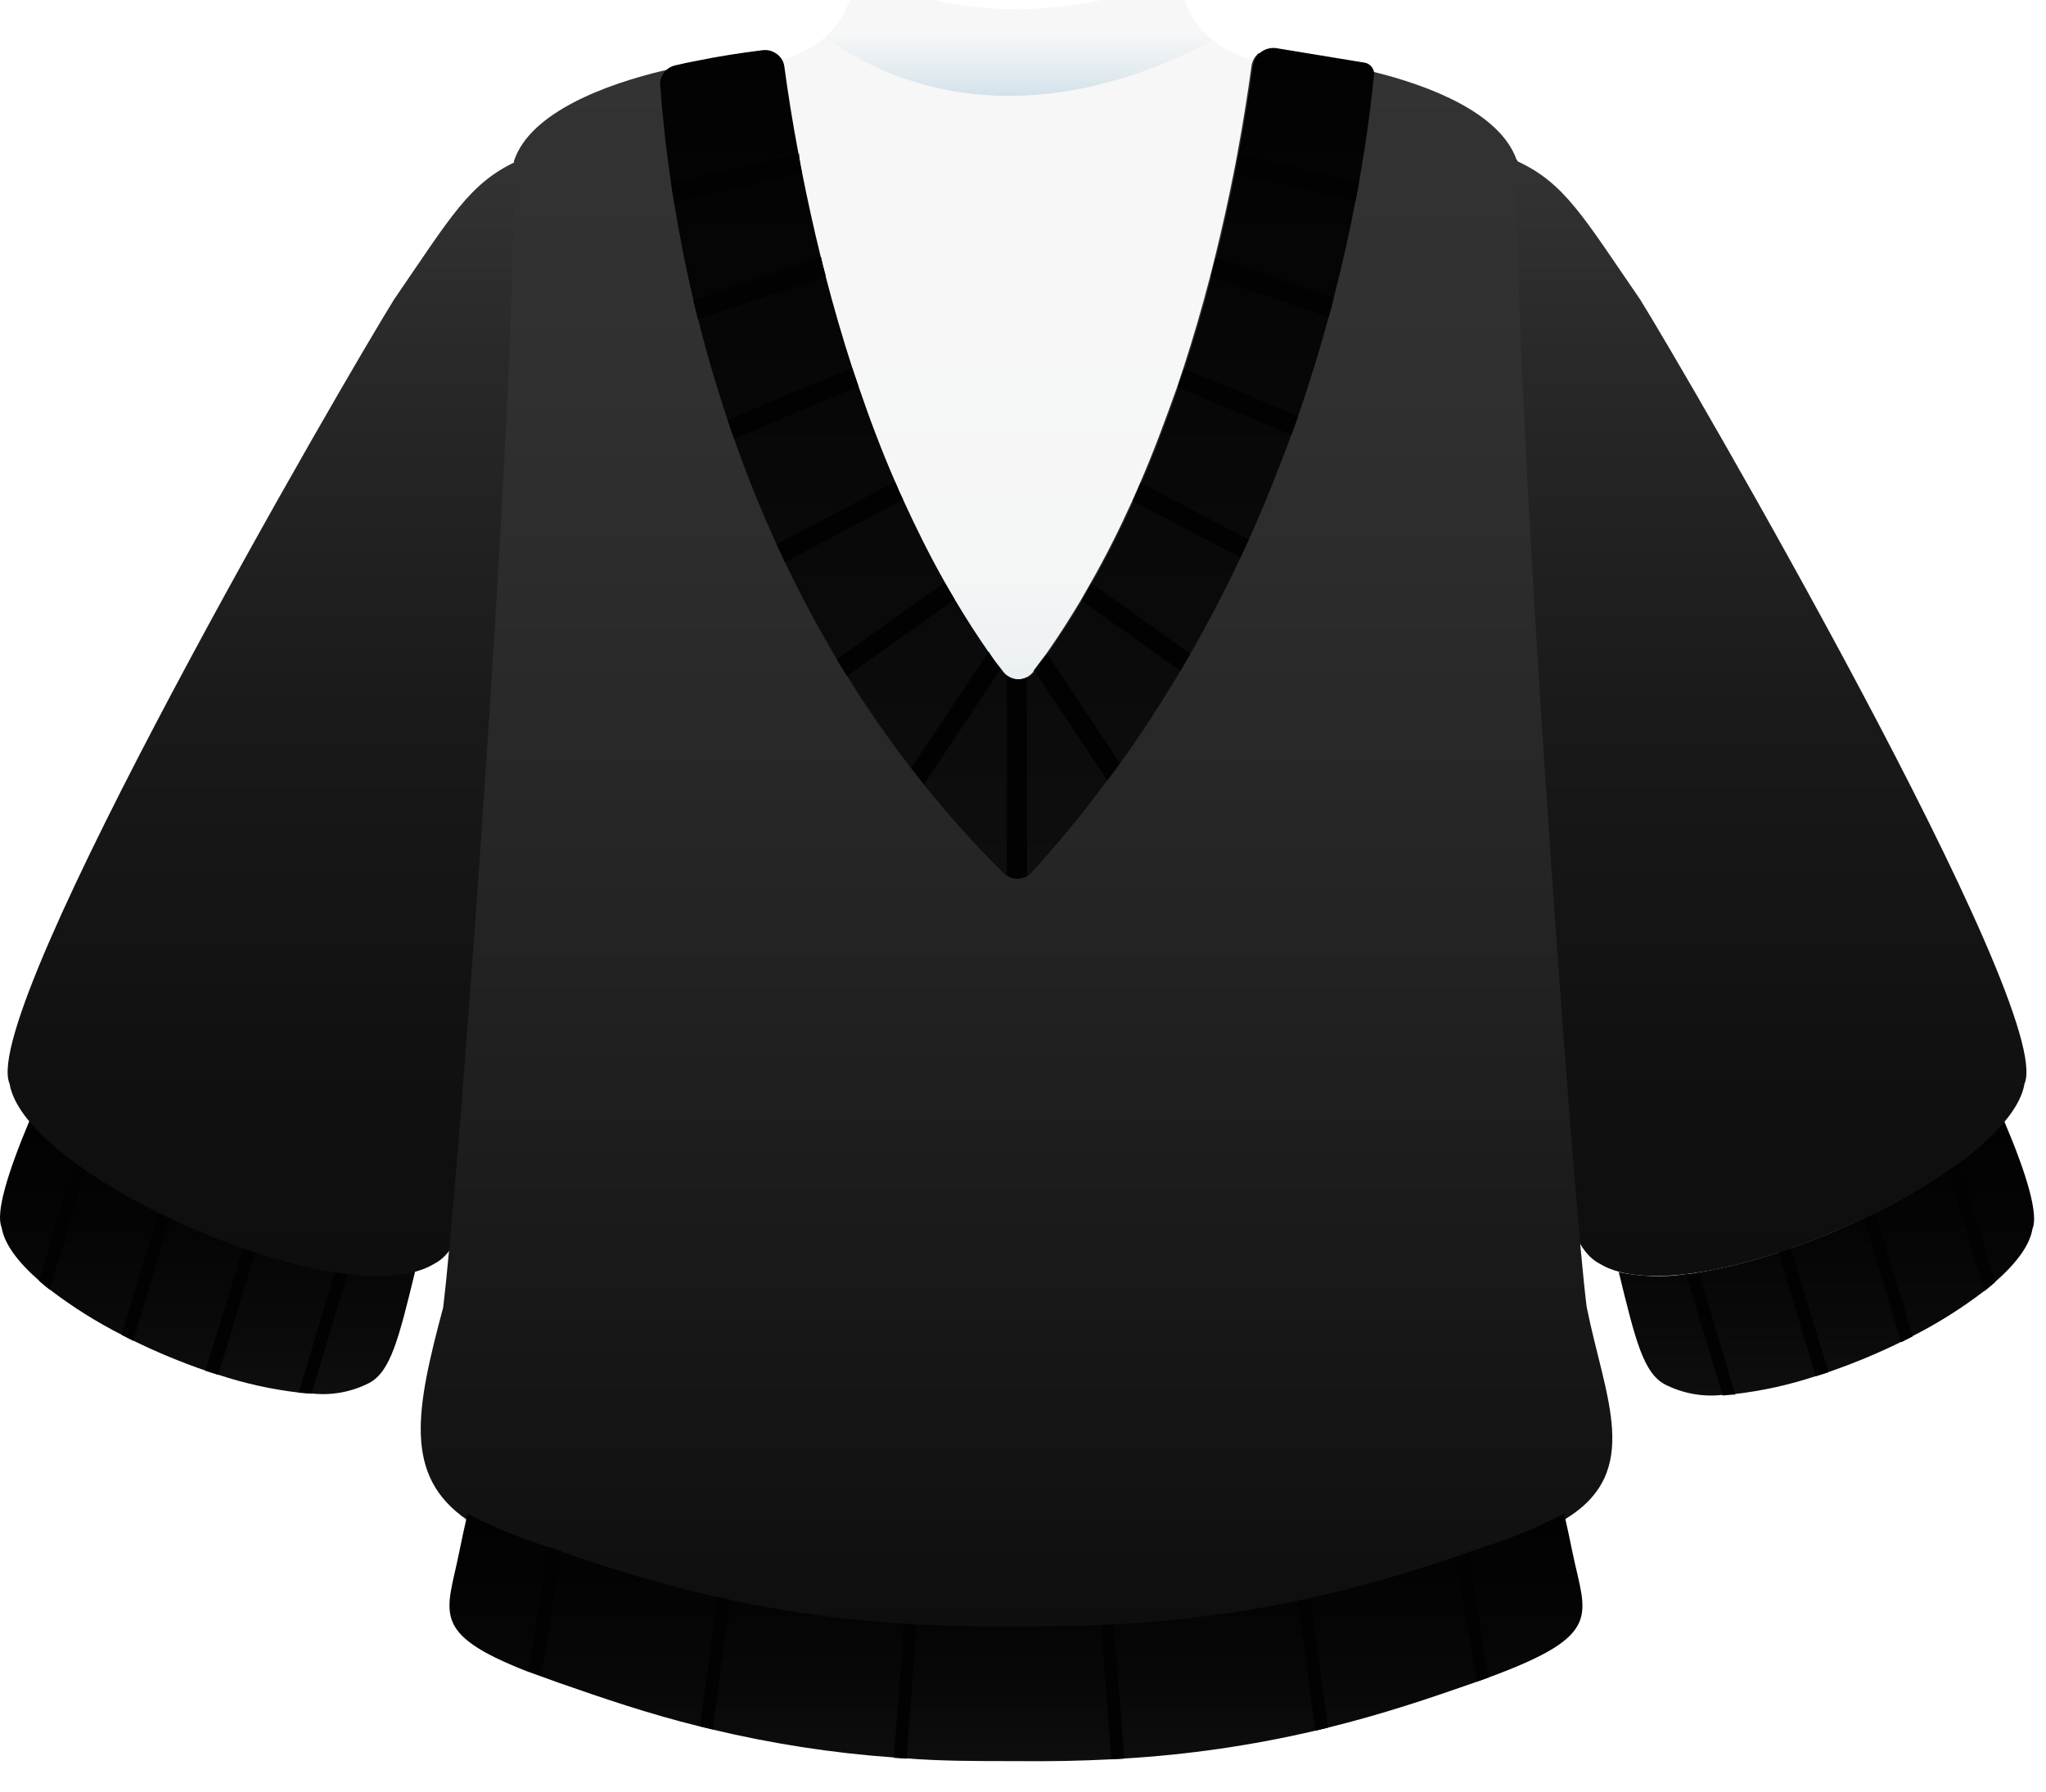
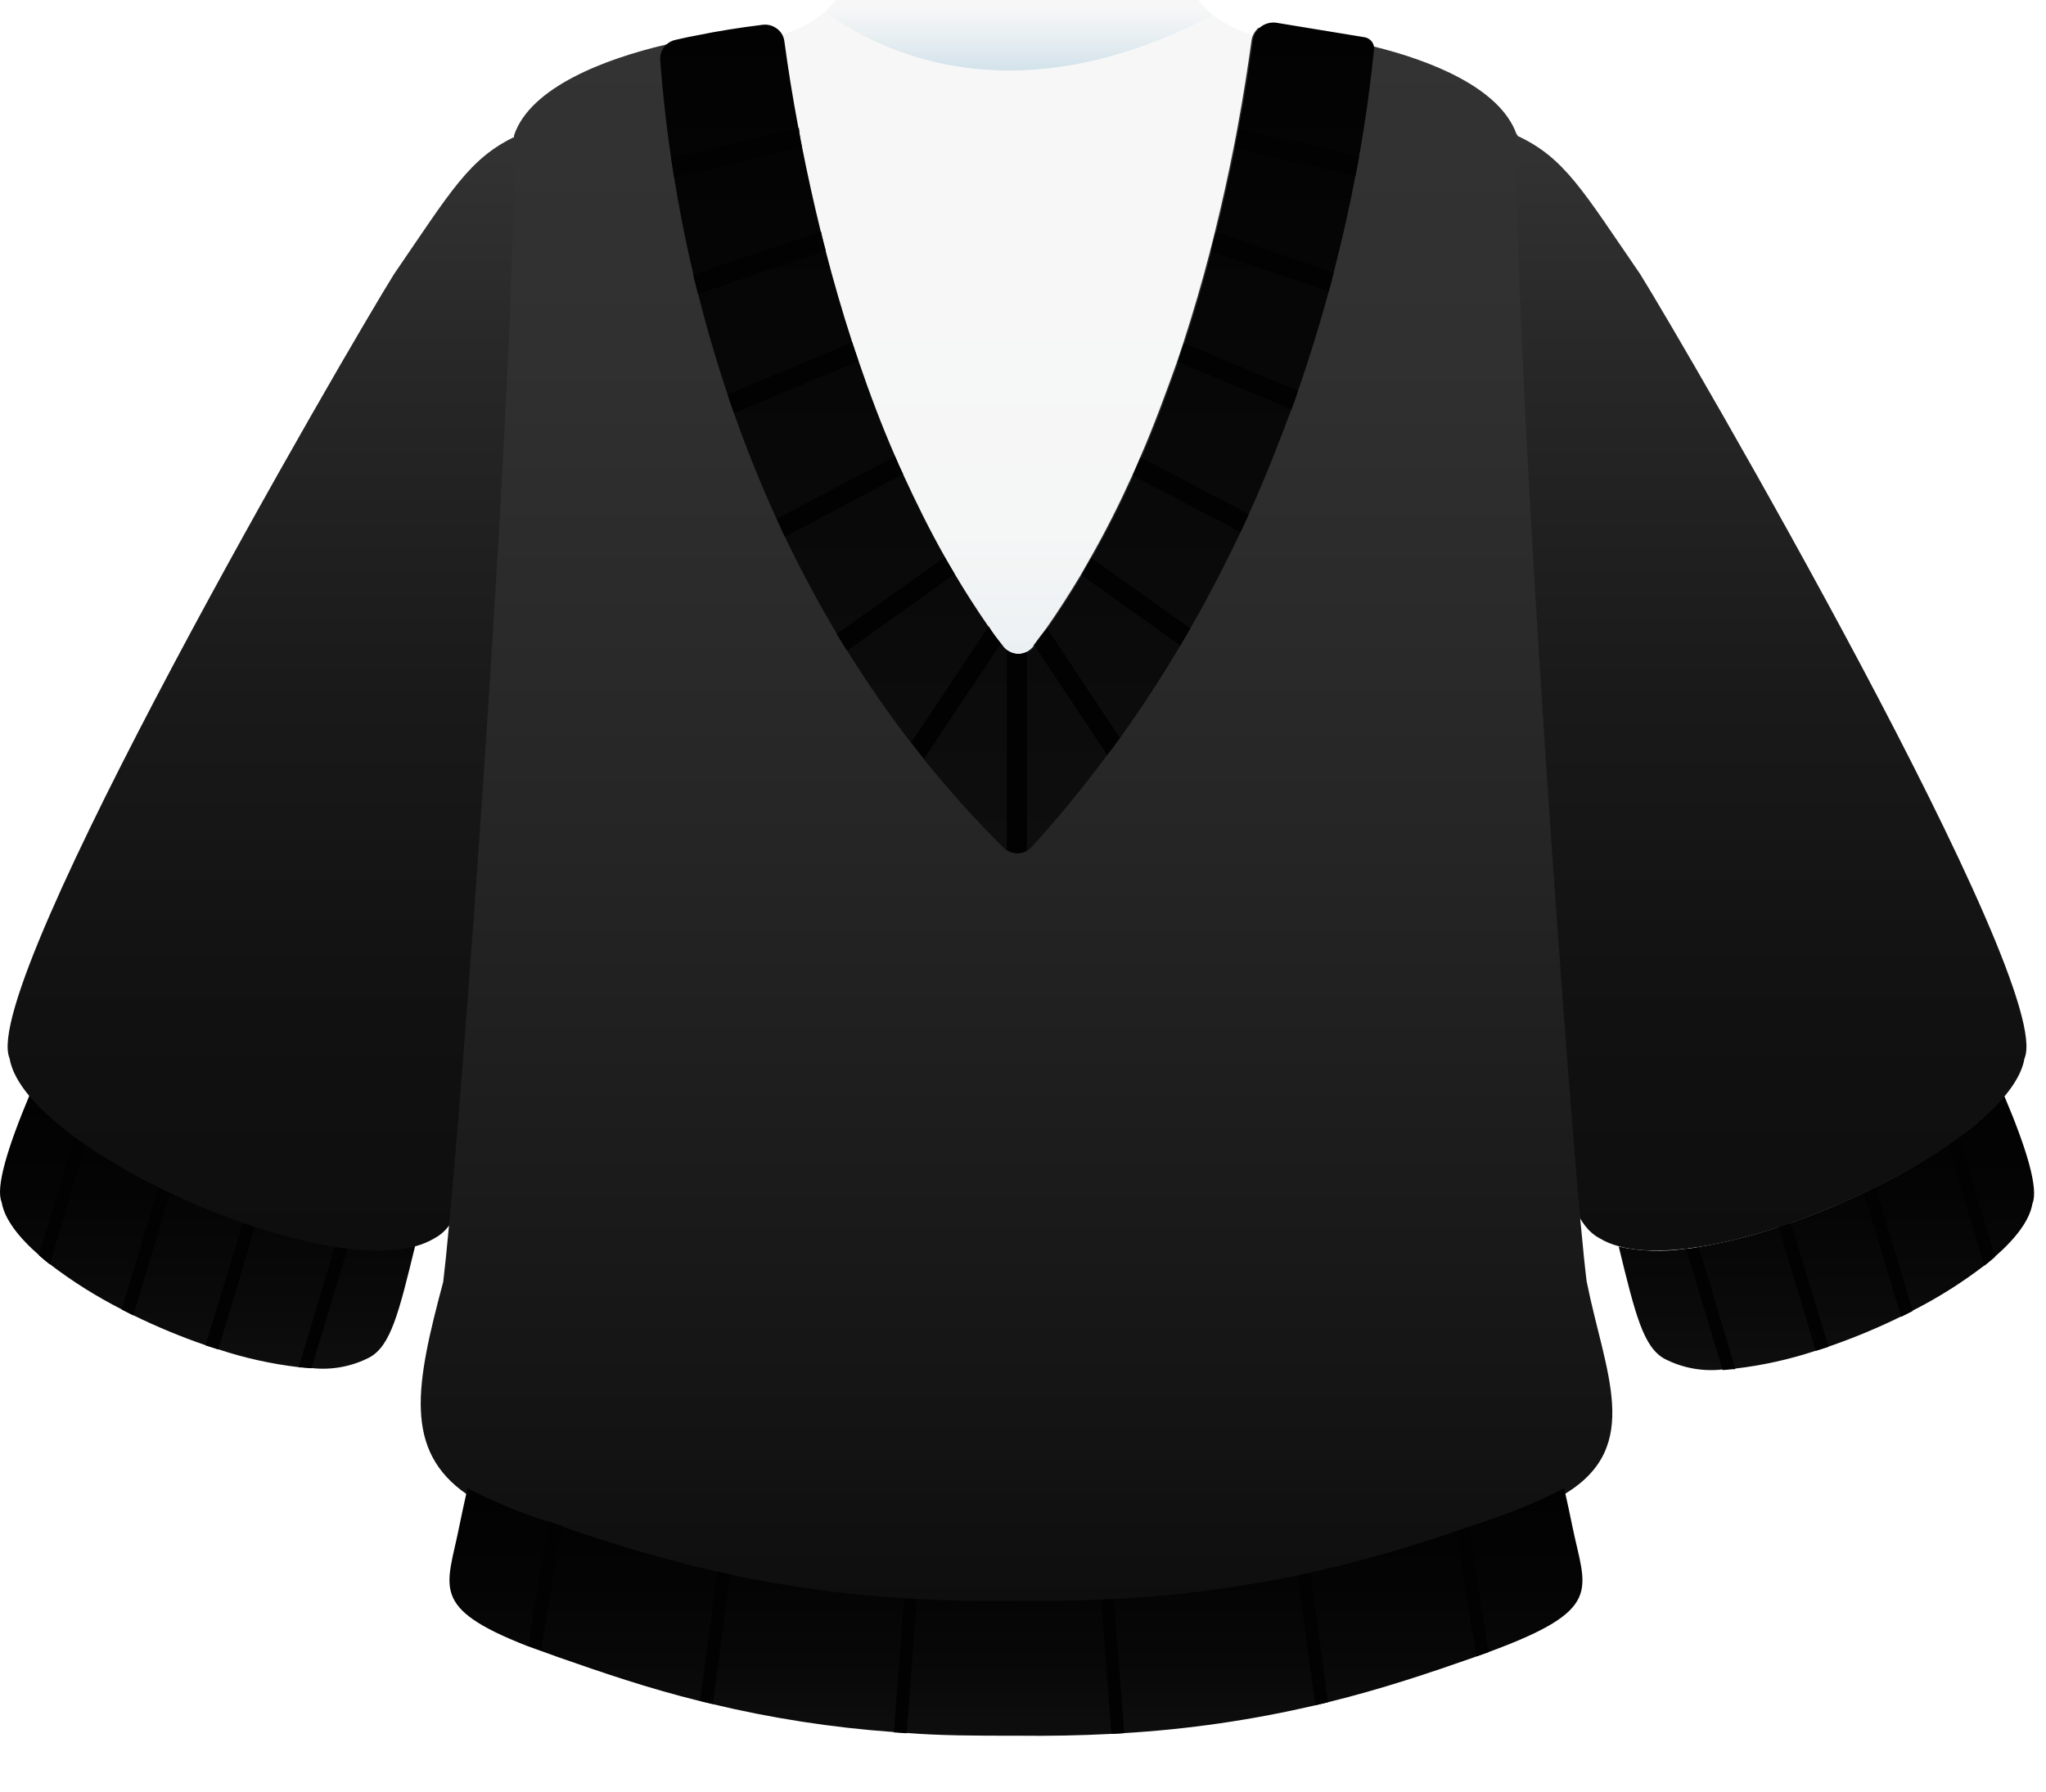
<svg xmlns="http://www.w3.org/2000/svg" width="161" height="141" viewBox="0 0 161 141" fill="none">
-   <g transform="translate(0, -2)">
+   <g transform="translate(0, -4)">
    <g id="mee-scale-wrapper" transform="translate(80.5, 70.5) scale(1.00625) translate(-80, -70)">
      <path d="M104.089 7.18L96.579 57.4L79.579 62.23H79.529L62.529 57.4L54.979 7.18C54.979 7.18 60.979 7.88 64.469 4.87C69.799 8.63 80.109 12.8 94.879 5.1C98.389 7.85 104.089 7.18 104.089 7.18Z" fill="url(#paint0_linear_126_276)" />
      <path d="M94.879 5.1C80.109 12.8 69.799 8.63 64.469 4.87C65.166 4.255 65.734 3.508 66.139 2.672C66.544 1.836 66.779 0.928 66.829 0C70.866 1.707 75.197 2.61 79.579 2.66C83.931 2.596 88.23 1.693 92.239 0C92.294 0.988 92.557 1.954 93.012 2.833C93.467 3.712 94.104 4.485 94.879 5.1Z" fill="url(#paint1_linear_126_276)" />
      <path d="M158.939 98.05C158.729 99.34 157.649 100.77 156.009 102.2C155.749 102.43 155.469 102.66 155.169 102.9C153.405 104.251 151.521 105.436 149.539 106.44L148.629 106.9C146.799 107.796 144.916 108.577 142.989 109.24L141.989 109.56C139.933 110.242 137.812 110.711 135.659 110.96C135.309 110.96 134.969 111.02 134.659 111.03C133.128 111.195 131.581 110.91 130.209 110.21C128.509 109.32 127.879 106.7 126.589 101.42C128.309 101.789 130.081 101.843 131.819 101.58C132.149 101.58 132.489 101.5 132.819 101.45C134.951 101.089 137.051 100.56 139.099 99.87L140.049 99.55C141.975 98.88 143.861 98.102 145.699 97.22C146.009 97.08 146.309 96.94 146.609 96.78C148.586 95.811 150.491 94.702 152.309 93.46C152.599 93.26 152.889 93.06 153.169 92.84C154.485 91.915 155.681 90.83 156.729 89.61C158.509 93.8 159.429 96.91 158.939 98.05Z" fill="url(#paint2_linear_126_276)" />
      <path d="M135.709 111C135.359 111 135.019 111.06 134.709 111.07L131.859 101.6C132.189 101.6 132.529 101.52 132.859 101.47L135.709 111Z" fill="#020202" />
      <path d="M142.999 109.25L141.999 109.57L139.089 99.86L140.039 99.54L142.999 109.25Z" fill="#020202" />
      <path d="M149.579 106.45L148.669 106.91L145.759 97.21C146.069 97.07 146.369 96.93 146.669 96.77L149.579 106.45Z" fill="#020202" />
      <path d="M156.019 102.21C155.759 102.44 155.479 102.67 155.179 102.91L152.339 93.45C152.629 93.25 152.919 93.05 153.199 92.83L156.019 102.21Z" fill="#020202" />
      <path d="M158.319 86.69C157.119 93.99 132.079 105.07 125.089 100.76C121.669 98.96 121.979 91.14 115.569 71.67C109.859 52.97 99.769 19.59 118.669 14.43V14.54C122.369 16.26 123.799 18.86 128.269 25.36C131.779 31 160.819 80.92 158.319 86.69Z" fill="url(#paint3_linear_126_276)" />
      <path d="M0.129 97.94C0.339 99.23 1.419 100.66 3.059 102.09C3.319 102.32 3.599 102.55 3.899 102.79C5.663 104.141 7.548 105.326 9.529 106.33L10.439 106.79C12.269 107.686 14.153 108.467 16.079 109.13L17.079 109.45C19.136 110.132 21.257 110.601 23.409 110.85C23.759 110.85 24.099 110.91 24.409 110.92C25.941 111.085 27.487 110.8 28.859 110.1C30.559 109.21 31.189 106.59 32.479 101.31C30.76 101.679 28.988 101.733 27.249 101.47C26.919 101.47 26.579 101.39 26.249 101.34C24.118 100.979 22.018 100.45 19.969 99.76L19.019 99.44C17.093 98.77 15.207 97.992 13.369 97.11C13.059 96.97 12.759 96.83 12.459 96.67C10.482 95.701 8.577 94.592 6.759 93.35C6.469 93.15 6.179 92.95 5.899 92.73C4.583 91.805 3.387 90.72 2.339 89.5C0.579 93.69 -0.361 96.8 0.129 97.94Z" fill="url(#paint4_linear_126_276)" />
      <path d="M23.359 110.86C23.709 110.86 24.049 110.92 24.359 110.93L27.209 101.46C26.879 101.46 26.539 101.38 26.209 101.33L23.359 110.86Z" fill="#020202" />
      <path d="M16.069 109.14L17.069 109.46L19.979 99.75L19.029 99.43L16.069 109.14Z" fill="#020202" />
      <path d="M9.519 106.34L10.429 106.8L13.339 97.1C13.029 96.96 12.729 96.82 12.429 96.66L9.519 106.34Z" fill="#020202" />
      <path d="M3.049 102.1C3.309 102.33 3.589 102.56 3.889 102.8L6.729 93.34C6.439 93.14 6.149 92.94 5.869 92.72L3.049 102.1Z" fill="#020202" />
      <path d="M0.749 86.69C1.949 93.99 26.999 105.07 33.979 100.76C37.399 98.96 37.089 91.14 43.499 71.67C49.209 52.97 59.299 19.59 40.399 14.43V14.54C36.699 16.26 35.269 18.86 30.809 25.36C27.289 31 -1.751 80.92 0.749 86.69Z" fill="url(#paint5_linear_126_276)" />
      <path d="M122.439 120.72C121.157 121.484 119.783 122.083 118.349 122.5C117.219 122.97 116.059 123.41 114.869 123.81C114.549 123.94 114.229 124.05 113.869 124.15C110.143 125.402 106.338 126.404 102.479 127.15C102.153 127.223 101.819 127.283 101.479 127.33C96.721 128.218 91.911 128.806 87.079 129.09L86.079 129.14C81.27 129.415 76.449 129.415 71.639 129.14L70.639 129.07C66.074 128.779 61.532 128.201 57.039 127.34C56.709 127.34 56.379 127.23 56.039 127.16C51.96 126.353 47.949 125.236 44.039 123.82L43.789 123.76L42.789 123.49C40.565 122.947 38.446 122.038 36.519 120.8C31.519 117.35 32.519 112.18 34.659 104.18C34.779 103.18 34.939 101.68 35.119 99.71C36.739 82.44 40.369 30.97 40.199 14.65V14.5C41.459 10.71 47.399 8.5 51.999 7.42C52.579 7.29 53.129 7.18 53.649 7.08C55.928 6.614 58.232 6.28 60.549 6.08C60.737 6.192 60.897 6.346 61.017 6.53C61.136 6.714 61.212 6.922 61.239 7.14C61.509 9.14 61.859 11.39 62.339 13.93C62.429 14.42 62.529 14.93 62.629 15.45C63.039 17.52 63.519 19.73 64.089 22.04C64.209 22.53 64.339 23.04 64.469 23.54C65.069 25.86 65.759 28.26 66.549 30.69C66.709 31.18 66.879 31.69 67.049 32.17C67.889 34.64 68.839 37.17 69.909 39.62C70.109 40.09 70.319 40.62 70.539 41.04C71.539 43.22 72.599 45.37 73.789 47.47C74.043 47.93 74.302 48.38 74.569 48.82C75.403 50.227 76.282 51.597 77.209 52.93C77.529 53.39 77.849 53.83 78.209 54.27L78.339 54.44C78.435 54.573 78.554 54.688 78.689 54.78C78.915 54.942 79.18 55.04 79.456 55.063C79.733 55.086 80.01 55.033 80.259 54.91C80.478 54.801 80.669 54.643 80.819 54.45V54.39C81.149 53.95 81.469 53.51 81.819 53.06C82.759 51.72 83.649 50.33 84.499 48.91C84.759 48.46 85.019 48.01 85.269 47.56C86.469 45.46 87.549 43.3 88.539 41.11C88.749 40.64 88.959 40.17 89.159 39.69C90.239 37.21 91.159 34.69 92.039 32.23C92.199 31.74 92.369 31.23 92.529 30.76C93.319 28.32 94.019 25.92 94.619 23.6C94.749 23.09 94.879 22.6 94.999 22.09C95.569 19.78 96.059 17.56 96.469 15.48C96.569 14.97 96.669 14.48 96.759 13.97C97.239 11.38 97.599 9.05 97.869 7.08C97.928 6.69 98.127 6.334 98.429 6.08C100.689 6.39 102.959 6.68 105.159 7.08C105.212 7.075 105.266 7.075 105.319 7.08C105.969 7.21 106.669 7.36 107.389 7.54C111.879 8.64 117.309 10.78 118.599 14.42C118.599 14.42 118.599 14.42 118.599 14.48C118.409 30.74 122.029 81.93 123.599 99.48C123.789 101.53 123.949 103.12 124.079 104.14C125.499 111.25 128.499 117 122.439 120.72Z" fill="url(#paint6_linear_126_276)" />
      <path d="M116.409 133.13L115.459 133.47L115.269 133.54C111.789 134.76 108.089 136.01 103.859 137.05L102.859 137.29C97.93 138.442 92.912 139.171 87.859 139.47L86.859 139.53C84.539 139.65 82.079 139.7 79.459 139.67C76.379 139.67 73.519 139.67 70.839 139.45L69.839 139.38C65.071 139.036 60.339 138.304 55.689 137.19L54.689 136.95C50.639 135.95 47.069 134.72 43.689 133.54L42.219 133.01L41.219 132.65C33.559 129.65 34.959 128.07 35.899 123.38C36.099 122.38 36.319 121.38 36.559 120.32C38.454 121.298 40.424 122.124 42.449 122.79L42.819 122.92L43.819 123.25C47.818 124.674 51.895 125.869 56.029 126.83L57.029 127.05C61.504 128.004 66.043 128.626 70.609 128.91L71.609 128.97C74.069 129.1 76.669 129.16 79.439 129.12C81.749 129.12 83.939 129.12 86.029 129.03L87.029 128.98C91.866 128.737 96.677 128.121 101.419 127.14L102.419 126.93C106.259 126.062 110.048 124.984 113.769 123.7C114.099 123.59 114.419 123.48 114.769 123.36L116.429 122.79C118.457 122.126 120.427 121.296 122.319 120.31C122.559 121.39 122.779 122.37 122.979 123.38C123.999 128.31 125.489 129.79 116.409 133.13Z" fill="url(#paint7_linear_126_276)" />
      <path d="M43.919 123.25L42.309 133L41.309 132.64L42.909 122.91L43.919 123.25Z" fill="#020202" />
      <path d="M57.109 127.05L55.739 137.19L54.739 136.95L56.109 126.83L57.109 127.05Z" fill="#020202" />
      <path d="M71.689 129L70.899 139.48L69.899 139.41L70.699 128.94L71.689 129Z" fill="#020202" />
      <path d="M116.409 133.13L115.459 133.47L113.839 123.7C114.169 123.59 114.489 123.48 114.839 123.36L116.409 133.13Z" fill="#020202" />
      <path d="M103.859 137.05L102.859 137.29L101.479 127.14L102.479 126.93L103.859 137.05Z" fill="#020202" />
      <path d="M87.919 139.47L86.919 139.53L86.109 129.03L87.109 128.98L87.919 139.47Z" fill="#020202" />
      <path d="M107.449 7.56C107.459 7.64 107.459 7.72 107.449 7.8C107.219 10.08 106.859 12.91 106.279 16.18C106.189 16.67 106.099 17.18 105.989 17.7C105.549 20.03 104.989 22.55 104.299 25.22C104.179 25.72 104.049 26.22 103.909 26.72C103.229 29.21 102.439 31.8 101.509 34.48C101.339 34.97 101.169 35.48 100.989 35.94C99.989 38.61 98.919 41.35 97.659 44.13C97.449 44.6 97.229 45.07 97.009 45.54C95.829 48.03 94.529 50.54 93.089 53.06L92.309 54.4C90.869 56.82 89.309 59.24 87.589 61.63C87.269 62.07 86.949 62.52 86.589 62.96C84.745 65.454 82.775 67.854 80.689 70.15C80.572 70.281 80.429 70.387 80.269 70.46C80.027 70.593 79.752 70.657 79.476 70.647C79.2 70.636 78.931 70.551 78.699 70.4C78.618 70.342 78.541 70.279 78.469 70.21C76.265 68.018 74.185 65.704 72.239 63.28L71.239 62C69.406 59.62 67.739 57.213 66.239 54.78C65.959 54.34 65.699 53.9 65.429 53.46C63.929 50.95 62.589 48.41 61.379 45.9C61.159 45.43 60.939 44.96 60.729 44.49C59.449 41.7 58.349 38.93 57.399 36.23C57.219 35.74 57.059 35.23 56.899 34.77C55.989 32.06 55.229 29.43 54.599 26.91C54.469 26.4 54.349 25.91 54.229 25.4C53.589 22.71 53.099 20.15 52.719 17.79L52.479 16.26C52.049 13.34 51.789 10.76 51.629 8.61C51.615 8.39 51.649 8.17 51.728 7.964C51.808 7.759 51.931 7.573 52.089 7.42C52.284 7.233 52.526 7.101 52.789 7.04C53.429 6.89 54.029 6.76 54.599 6.66C56.149 6.34 57.869 6.07 59.649 5.85C59.999 5.808 60.353 5.89 60.649 6.08C60.837 6.193 60.997 6.346 61.117 6.53C61.236 6.714 61.312 6.922 61.339 7.14C61.609 9.14 61.959 11.39 62.439 13.93C62.529 14.42 62.629 14.93 62.729 15.45C63.139 17.52 63.619 19.73 64.189 22.04C64.309 22.53 64.439 23.04 64.569 23.54C65.169 25.86 65.859 28.26 66.649 30.69C66.809 31.18 66.979 31.69 67.149 32.17C67.989 34.64 68.939 37.17 70.009 39.62C70.209 40.09 70.419 40.62 70.639 41.04C71.639 43.22 72.699 45.37 73.889 47.47C74.143 47.93 74.403 48.38 74.669 48.82C75.503 50.227 76.383 51.597 77.309 52.93C77.629 53.39 77.949 53.83 78.309 54.27L78.439 54.44C78.535 54.573 78.654 54.688 78.789 54.78C79.014 54.942 79.28 55.04 79.556 55.063C79.833 55.086 80.11 55.033 80.359 54.91C80.578 54.801 80.769 54.643 80.919 54.45V54.39C81.249 53.95 81.569 53.51 81.919 53.06C82.859 51.72 83.749 50.33 84.599 48.91C84.859 48.46 85.119 48.01 85.369 47.56C86.569 45.46 87.649 43.3 88.639 41.11C88.849 40.64 89.059 40.17 89.259 39.69C90.339 37.21 91.259 34.69 92.139 32.23C92.299 31.74 92.469 31.23 92.629 30.76C93.419 28.32 94.119 25.92 94.719 23.6C94.849 23.09 94.979 22.6 95.099 22.09C95.669 19.78 96.159 17.56 96.569 15.48C96.669 14.97 96.769 14.48 96.859 13.97C97.339 11.38 97.699 9.05 97.969 7.08C98.029 6.654 98.255 6.268 98.598 6.008C98.941 5.747 99.373 5.633 99.799 5.69L106.739 6.83C106.917 6.867 107.079 6.956 107.206 7.086C107.332 7.216 107.417 7.381 107.449 7.56Z" fill="url(#paint8_linear_126_276)" />
      <path d="M62.719 15.44L52.719 17.79L52.479 16.26L62.479 13.92C62.519 14.41 62.579 14.92 62.719 15.44Z" fill="#020202" />
      <path d="M64.579 23.53L54.579 26.91C54.449 26.4 54.329 25.91 54.209 25.4L64.209 22.03C64.299 22.52 64.429 23 64.579 23.53Z" fill="#020202" />
      <path d="M67.139 32.16L57.399 36.23C57.219 35.74 57.059 35.23 56.899 34.77L66.639 30.68C66.799 31.17 66.969 31.67 67.139 32.16Z" fill="#020202" />
      <path d="M70.629 41L61.379 45.9C61.159 45.43 60.939 44.96 60.729 44.49L69.999 39.61C70.199 40.08 70.409 40.56 70.629 41Z" fill="#020202" />
      <path d="M74.659 48.81L66.239 54.81C65.959 54.37 65.699 53.93 65.429 53.49L73.879 47.49C74.132 47.93 74.392 48.37 74.659 48.81Z" fill="#020202" />
      <path d="M78.259 54.26L72.259 63.26L71.259 61.98L77.319 52.9C77.579 53.38 77.939 53.82 78.259 54.26Z" fill="#020202" />
      <path d="M80.309 54.9V70.46C80.067 70.593 79.792 70.657 79.516 70.647C79.24 70.636 78.971 70.551 78.739 70.4V54.77C78.965 54.932 79.23 55.03 79.506 55.053C79.783 55.075 80.06 55.023 80.309 54.9Z" fill="#020202" />
      <path d="M106.279 16.18C106.189 16.67 106.099 17.18 105.989 17.7L96.579 15.47C96.679 14.96 96.779 14.47 96.869 13.96L106.279 16.18Z" fill="#020202" />
      <path d="M104.299 25.22C104.179 25.72 104.049 26.22 103.909 26.72L94.679 23.59C94.809 23.08 94.939 22.59 95.059 22.08L104.299 25.22Z" fill="#020202" />
      <path d="M101.509 34.48C101.339 34.97 101.169 35.48 100.989 35.94L92.099 32.22C92.259 31.73 92.429 31.22 92.589 30.75L101.509 34.48Z" fill="#020202" />
      <path d="M97.659 44.13C97.449 44.6 97.229 45.07 97.009 45.54L88.579 41.1C88.789 40.63 88.999 40.16 89.199 39.68L97.659 44.13Z" fill="#020202" />
      <path d="M93.089 53.06L92.309 54.4L84.579 48.9C84.839 48.45 85.099 48 85.349 47.55L93.089 53.06Z" fill="#020202" />
      <path d="M87.579 61.63C87.259 62.07 86.939 62.52 86.579 62.96L80.879 54.38C81.209 53.94 81.529 53.5 81.879 53.05L87.579 61.63Z" fill="#020202" />
      <defs>
        <linearGradient id="paint0_linear_126_276" x1="79.539" y1="4.87" x2="79.539" y2="62.24" gradientUnits="userSpaceOnUse">
          <stop offset="0.36" stop-color="#F7F7F7" />
          <stop offset="0.71" stop-color="#F5F6F6" />
          <stop offset="0.84" stop-color="#EEF2F4" />
          <stop offset="0.93" stop-color="#E3EBF0" />
          <stop offset="1" stop-color="#D3E2EA" />
        </linearGradient>
        <linearGradient id="paint1_linear_126_276" x1="79.679" y1="0" x2="79.679" y2="9.43" gradientUnits="userSpaceOnUse">
          <stop offset="0.48" stop-color="#F7F7F7" />
          <stop offset="0.76" stop-color="#E5EDF1" />
          <stop offset="1" stop-color="#D3E2EA" />
        </linearGradient>
        <linearGradient id="paint2_linear_126_276" x1="142.839" y1="89.6" x2="142.839" y2="111.06" gradientUnits="userSpaceOnUse">
          <stop stop-color="#020202" />
          <stop offset="0.35" stop-color="#040404" />
          <stop offset="0.77" stop-color="#0A0A0A" />
          <stop offset="1" stop-color="#0E0E0E" />
        </linearGradient>
        <linearGradient id="paint3_linear_126_276" x1="133.099" y1="14.43" x2="133.099" y2="101.75" gradientUnits="userSpaceOnUse">
          <stop stop-color="#333333" />
          <stop offset="0.21" stop-color="#272727" />
          <stop offset="0.51" stop-color="#191919" />
          <stop offset="0.79" stop-color="#111111" />
          <stop offset="1" stop-color="#0E0E0E" />
        </linearGradient>
        <linearGradient id="paint4_linear_126_276" x1="16.239" y1="89.49" x2="16.239" y2="110.94" gradientUnits="userSpaceOnUse">
          <stop stop-color="#020202" />
          <stop offset="0.35" stop-color="#040404" />
          <stop offset="0.77" stop-color="#0A0A0A" />
          <stop offset="1" stop-color="#0E0E0E" />
        </linearGradient>
        <linearGradient id="paint5_linear_126_276" x1="25.979" y1="14.43" x2="25.979" y2="101.75" gradientUnits="userSpaceOnUse">
          <stop stop-color="#333333" />
          <stop offset="0.21" stop-color="#272727" />
          <stop offset="0.51" stop-color="#191919" />
          <stop offset="0.79" stop-color="#111111" />
          <stop offset="1" stop-color="#0E0E0E" />
        </linearGradient>
        <linearGradient id="paint6_linear_126_276" x1="79.539" y1="6.05" x2="79.539" y2="129.3" gradientUnits="userSpaceOnUse">
          <stop stop-color="#333333" />
          <stop offset="0.21" stop-color="#303030" />
          <stop offset="0.52" stop-color="#252525" />
          <stop offset="0.9" stop-color="#131313" />
          <stop offset="1" stop-color="#0E0E0E" />
        </linearGradient>
        <linearGradient id="paint7_linear_126_276" x1="79.519" y1="120.31" x2="79.519" y2="139.68" gradientUnits="userSpaceOnUse">
          <stop stop-color="#020202" />
          <stop offset="0.37" stop-color="#040404" />
          <stop offset="0.71" stop-color="#080808" />
          <stop offset="1" stop-color="#0E0E0E" />
        </linearGradient>
        <linearGradient id="paint8_linear_126_276" x1="79.539" y1="5.66" x2="79.539" y2="70.64" gradientUnits="userSpaceOnUse">
          <stop stop-color="#020202" />
          <stop offset="0.51" stop-color="#080808" />
          <stop offset="1" stop-color="#0E0E0E" />
        </linearGradient>
      </defs>
    </g>
  </g>
</svg>
